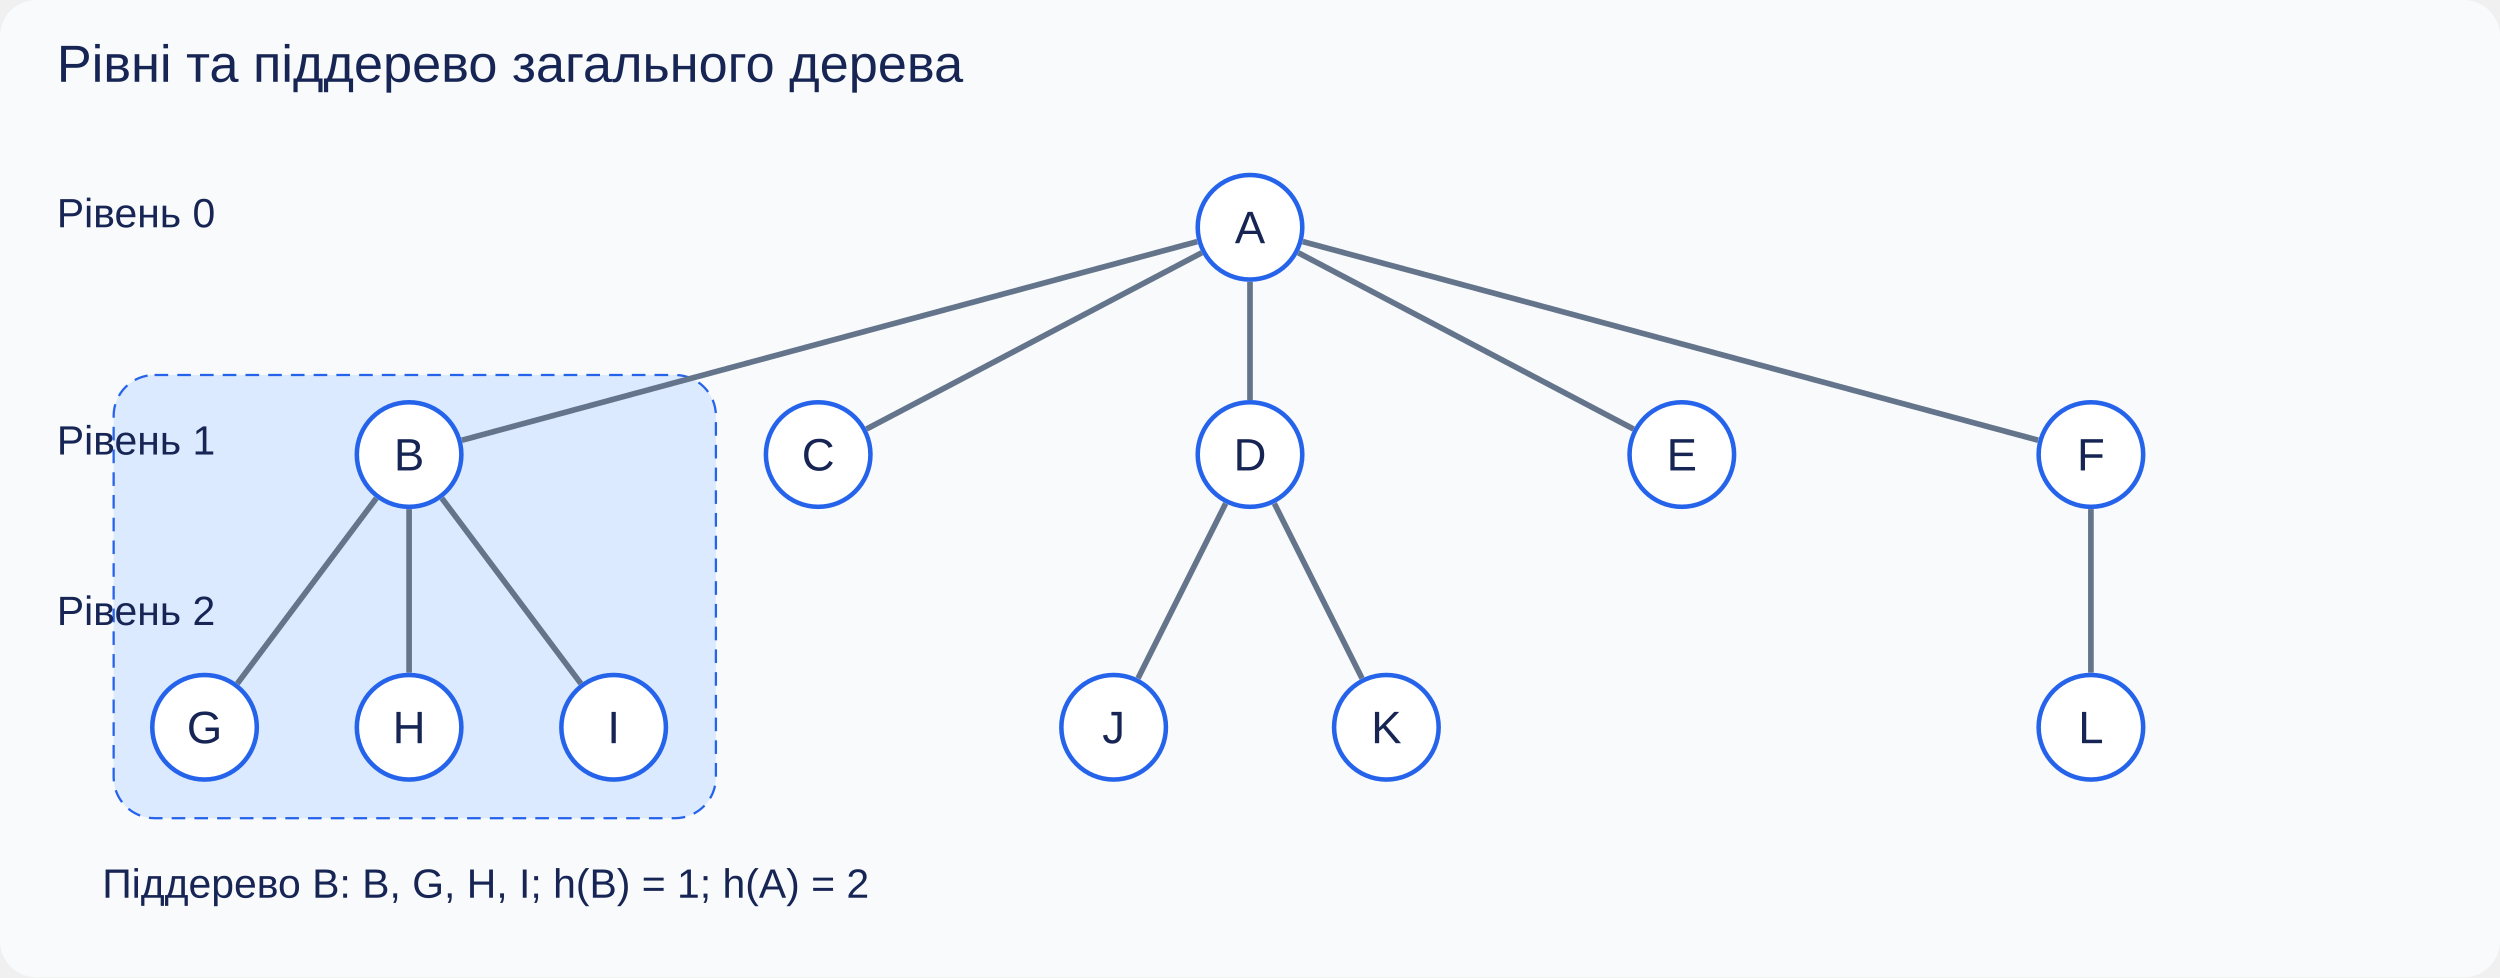
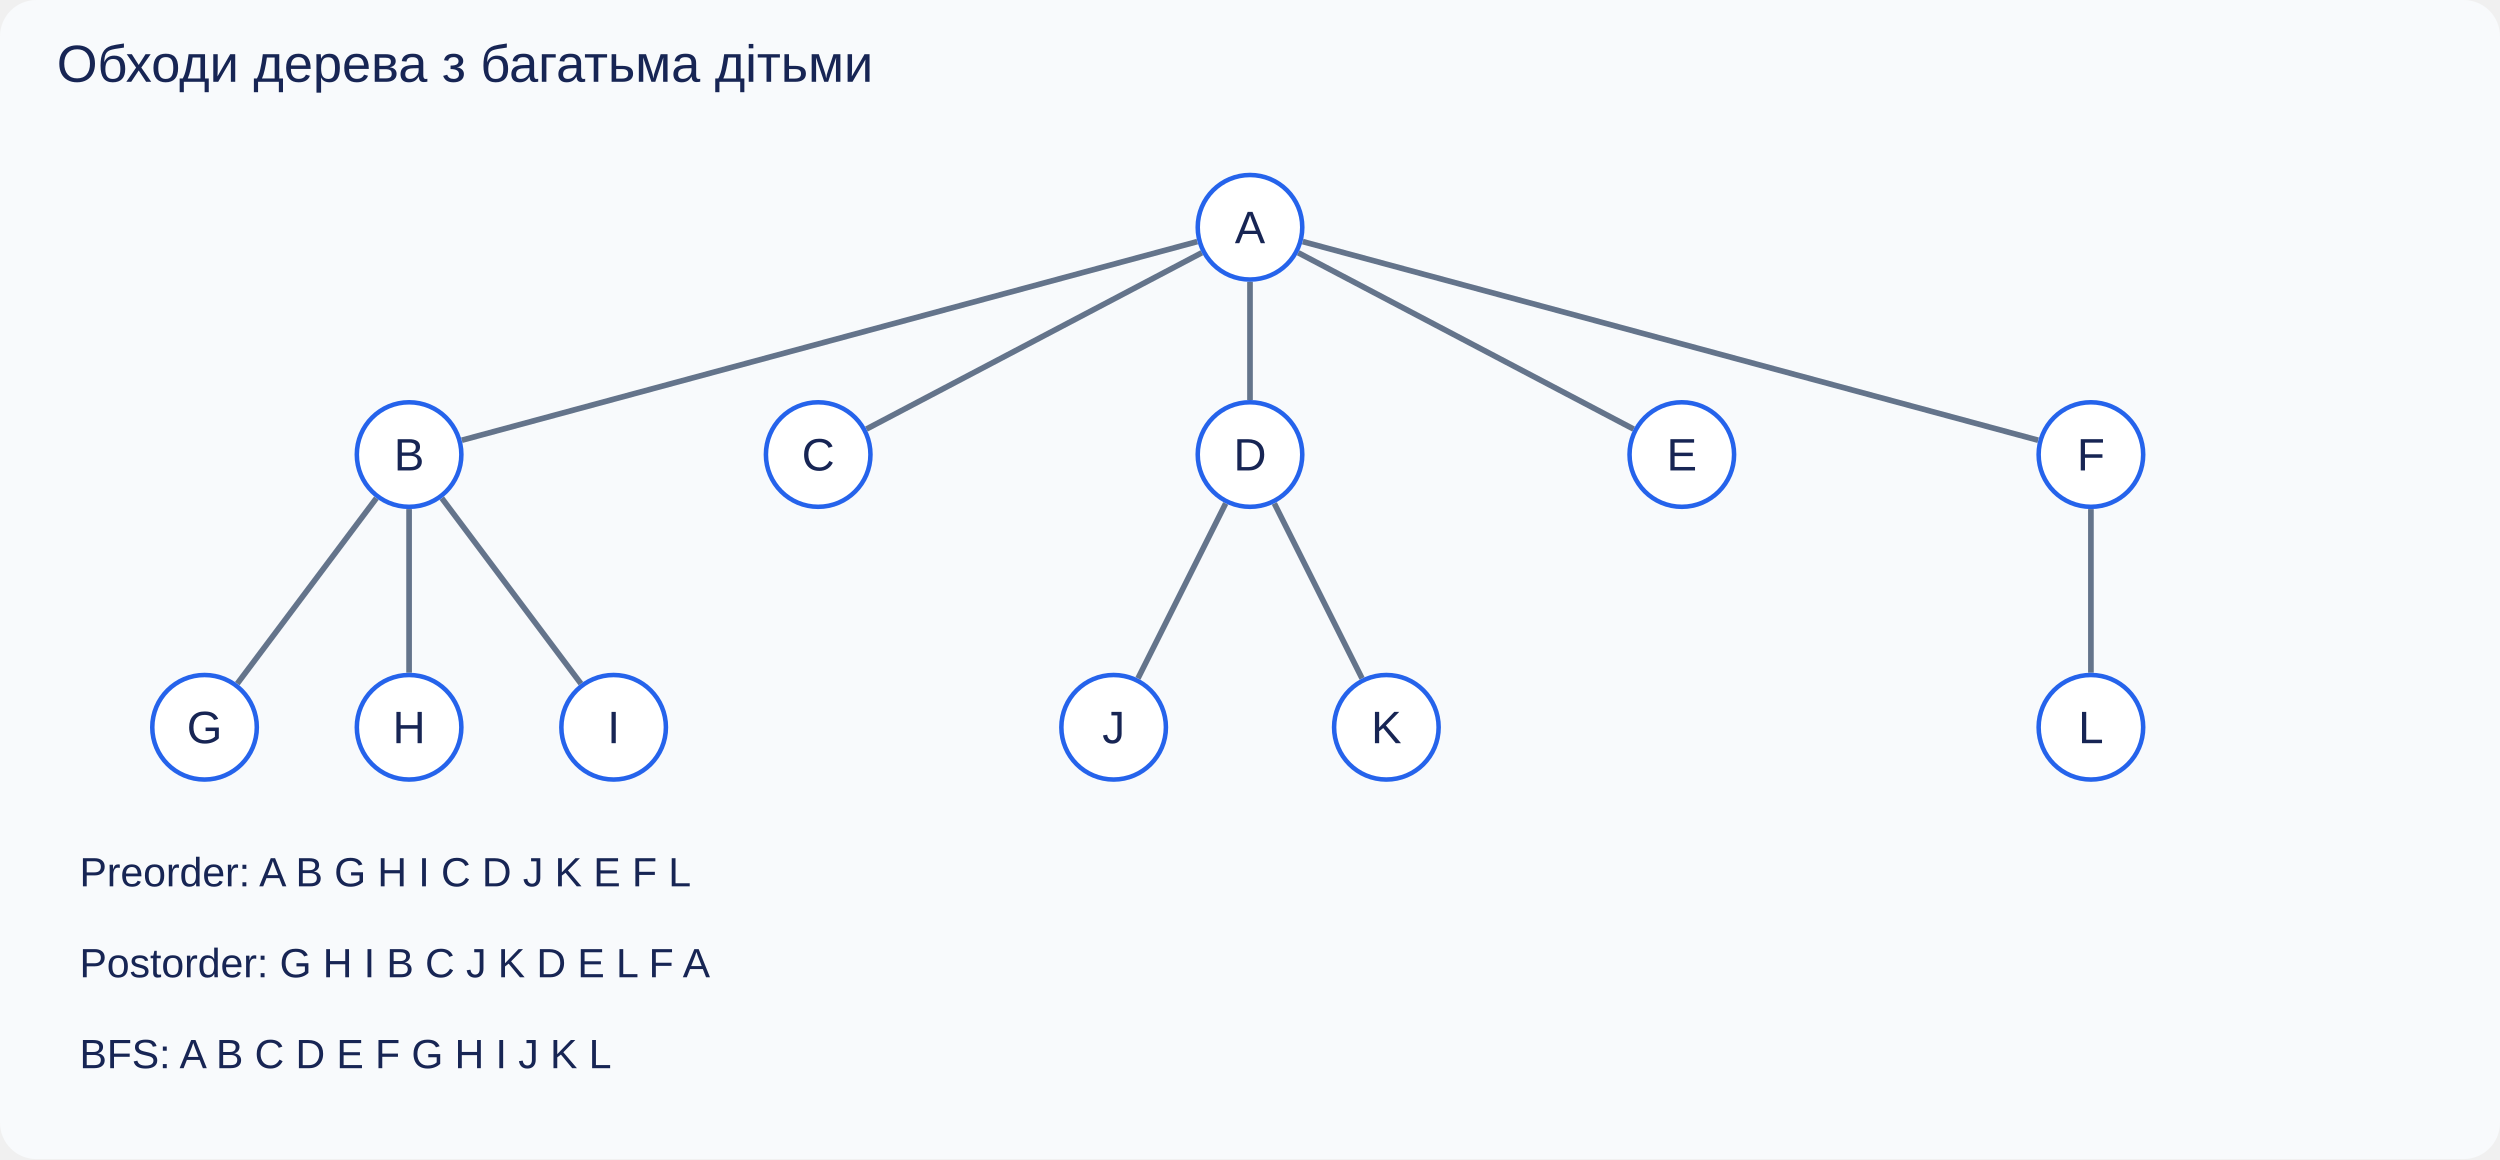
- <svg xmlns="http://www.w3.org/2000/svg" viewBox="0 0 1100 430" role="img" aria-labelledby="title desc">
+ <svg xmlns="http://www.w3.org/2000/svg" viewBox="0 0 1100 510" role="img" aria-labelledby="title desc">
  <rect width="1100" height="100%" rx="16" fill="#f8fafc" />
-   <rect x="50" y="165" width="265" height="195" rx="18" fill="#dbeafe" stroke="#2563eb" stroke-dasharray="6 4" />
  <g font-family="Segoe UI, Arial, sans-serif" fill="#172554">
-     <text x="25" y="36" font-size="23">Рівні та піддерево загального дерева</text>
+     <text x="25" y="36" font-size="23">Обходи дерева з багатьма дітьми</text>
    <line x1="526.8" y1="106.3" x2="203.2" y2="193.7" stroke="#64748b" stroke-width="2.5" />
    <line x1="528.8" y1="111.2" x2="381.2" y2="188.8" stroke="#64748b" stroke-width="2.5" />
    <line x1="550.0" y1="124.0" x2="550.0" y2="176.0" stroke="#64748b" stroke-width="2.5" />
    <line x1="571.2" y1="111.2" x2="718.8" y2="188.8" stroke="#64748b" stroke-width="2.5" />
    <line x1="573.2" y1="106.3" x2="896.8" y2="193.7" stroke="#64748b" stroke-width="2.5" />
    <line x1="165.6" y1="219.2" x2="104.4" y2="300.8" stroke="#64748b" stroke-width="2.5" />
    <line x1="180.0" y1="224.0" x2="180.0" y2="296.0" stroke="#64748b" stroke-width="2.5" />
    <line x1="194.4" y1="219.2" x2="255.6" y2="300.8" stroke="#64748b" stroke-width="2.5" />
    <line x1="539.3" y1="221.5" x2="500.7" y2="298.5" stroke="#64748b" stroke-width="2.5" />
    <line x1="560.7" y1="221.5" x2="599.3" y2="298.5" stroke="#64748b" stroke-width="2.5" />
    <line x1="920.0" y1="224.0" x2="920.0" y2="296.0" stroke="#64748b" stroke-width="2.5" />
    <circle cx="550" cy="100" r="23" fill="#fff" stroke="#2563eb" stroke-width="2" />
    <text x="550" y="107" text-anchor="middle" font-size="20">A</text>
    <circle cx="180" cy="200" r="23" fill="#fff" stroke="#2563eb" stroke-width="2" />
    <text x="180" y="207" text-anchor="middle" font-size="20">B</text>
    <circle cx="360" cy="200" r="23" fill="#fff" stroke="#2563eb" stroke-width="2" />
    <text x="360" y="207" text-anchor="middle" font-size="20">C</text>
    <circle cx="550" cy="200" r="23" fill="#fff" stroke="#2563eb" stroke-width="2" />
    <text x="550" y="207" text-anchor="middle" font-size="20">D</text>
    <circle cx="740" cy="200" r="23" fill="#fff" stroke="#2563eb" stroke-width="2" />
    <text x="740" y="207" text-anchor="middle" font-size="20">E</text>
    <circle cx="920" cy="200" r="23" fill="#fff" stroke="#2563eb" stroke-width="2" />
    <text x="920" y="207" text-anchor="middle" font-size="20">F</text>
    <circle cx="90" cy="320" r="23" fill="#fff" stroke="#2563eb" stroke-width="2" />
    <text x="90" y="327" text-anchor="middle" font-size="20">G</text>
    <circle cx="180" cy="320" r="23" fill="#fff" stroke="#2563eb" stroke-width="2" />
    <text x="180" y="327" text-anchor="middle" font-size="20">H</text>
    <circle cx="270" cy="320" r="23" fill="#fff" stroke="#2563eb" stroke-width="2" />
    <text x="270" y="327" text-anchor="middle" font-size="20">I</text>
    <circle cx="490" cy="320" r="23" fill="#fff" stroke="#2563eb" stroke-width="2" />
    <text x="490" y="327" text-anchor="middle" font-size="20">J</text>
    <circle cx="610" cy="320" r="23" fill="#fff" stroke="#2563eb" stroke-width="2" />
    <text x="610" y="327" text-anchor="middle" font-size="20">K</text>
    <circle cx="920" cy="320" r="23" fill="#fff" stroke="#2563eb" stroke-width="2" />
    <text x="920" y="327" text-anchor="middle" font-size="20">L</text>
-     <text x="25" y="100" font-size="18">Рівень 0</text>
-     <text x="25" y="200" font-size="18">Рівень 1</text>
-     <text x="25" y="275" font-size="18">Рівень 2</text>
-     <text x="45" y="395" font-size="18">Піддерево B: B, G, H, I; h(B) = 1; h(A) = 2</text>
+     <text x="35" y="390" font-size="18">Preorder:    A B G H I C D J K E F L</text>
+     <text x="35" y="430" font-size="18">Postorder:  G H I B C J K D E L F A</text>
+     <text x="35" y="470" font-size="18">BFS:           A B C D E F G H I J K L</text>
  </g>
</svg>
